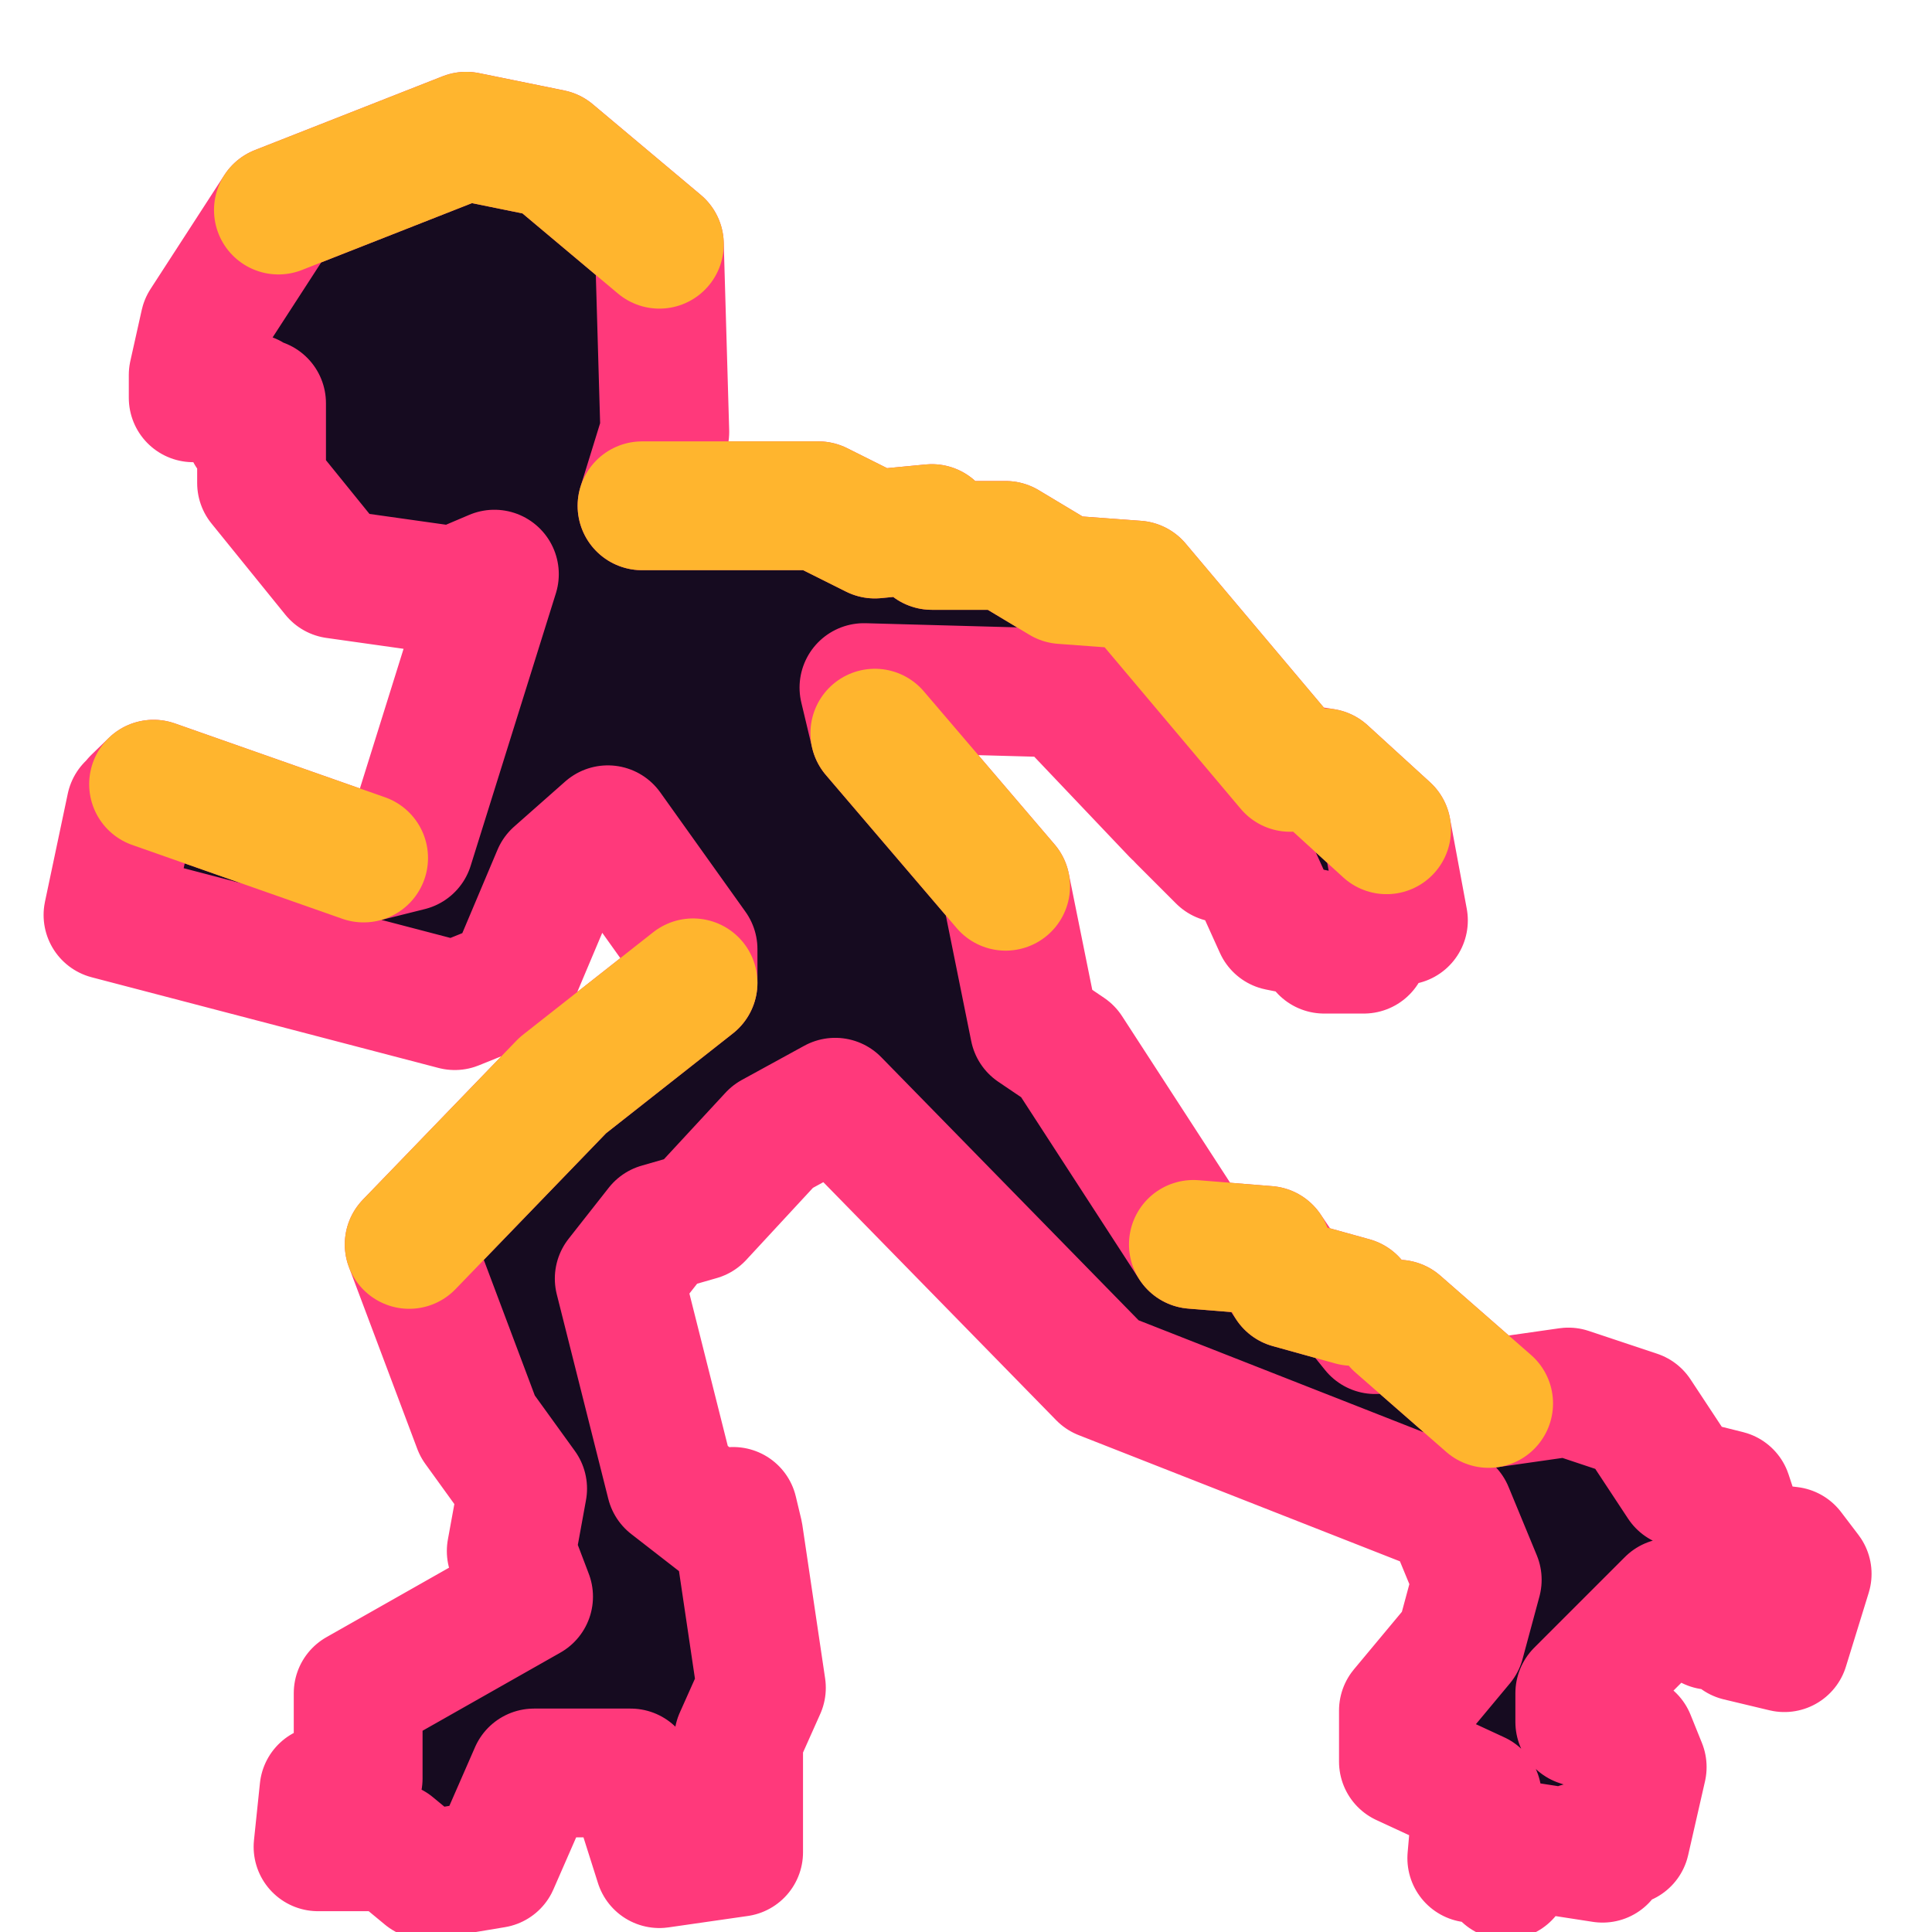
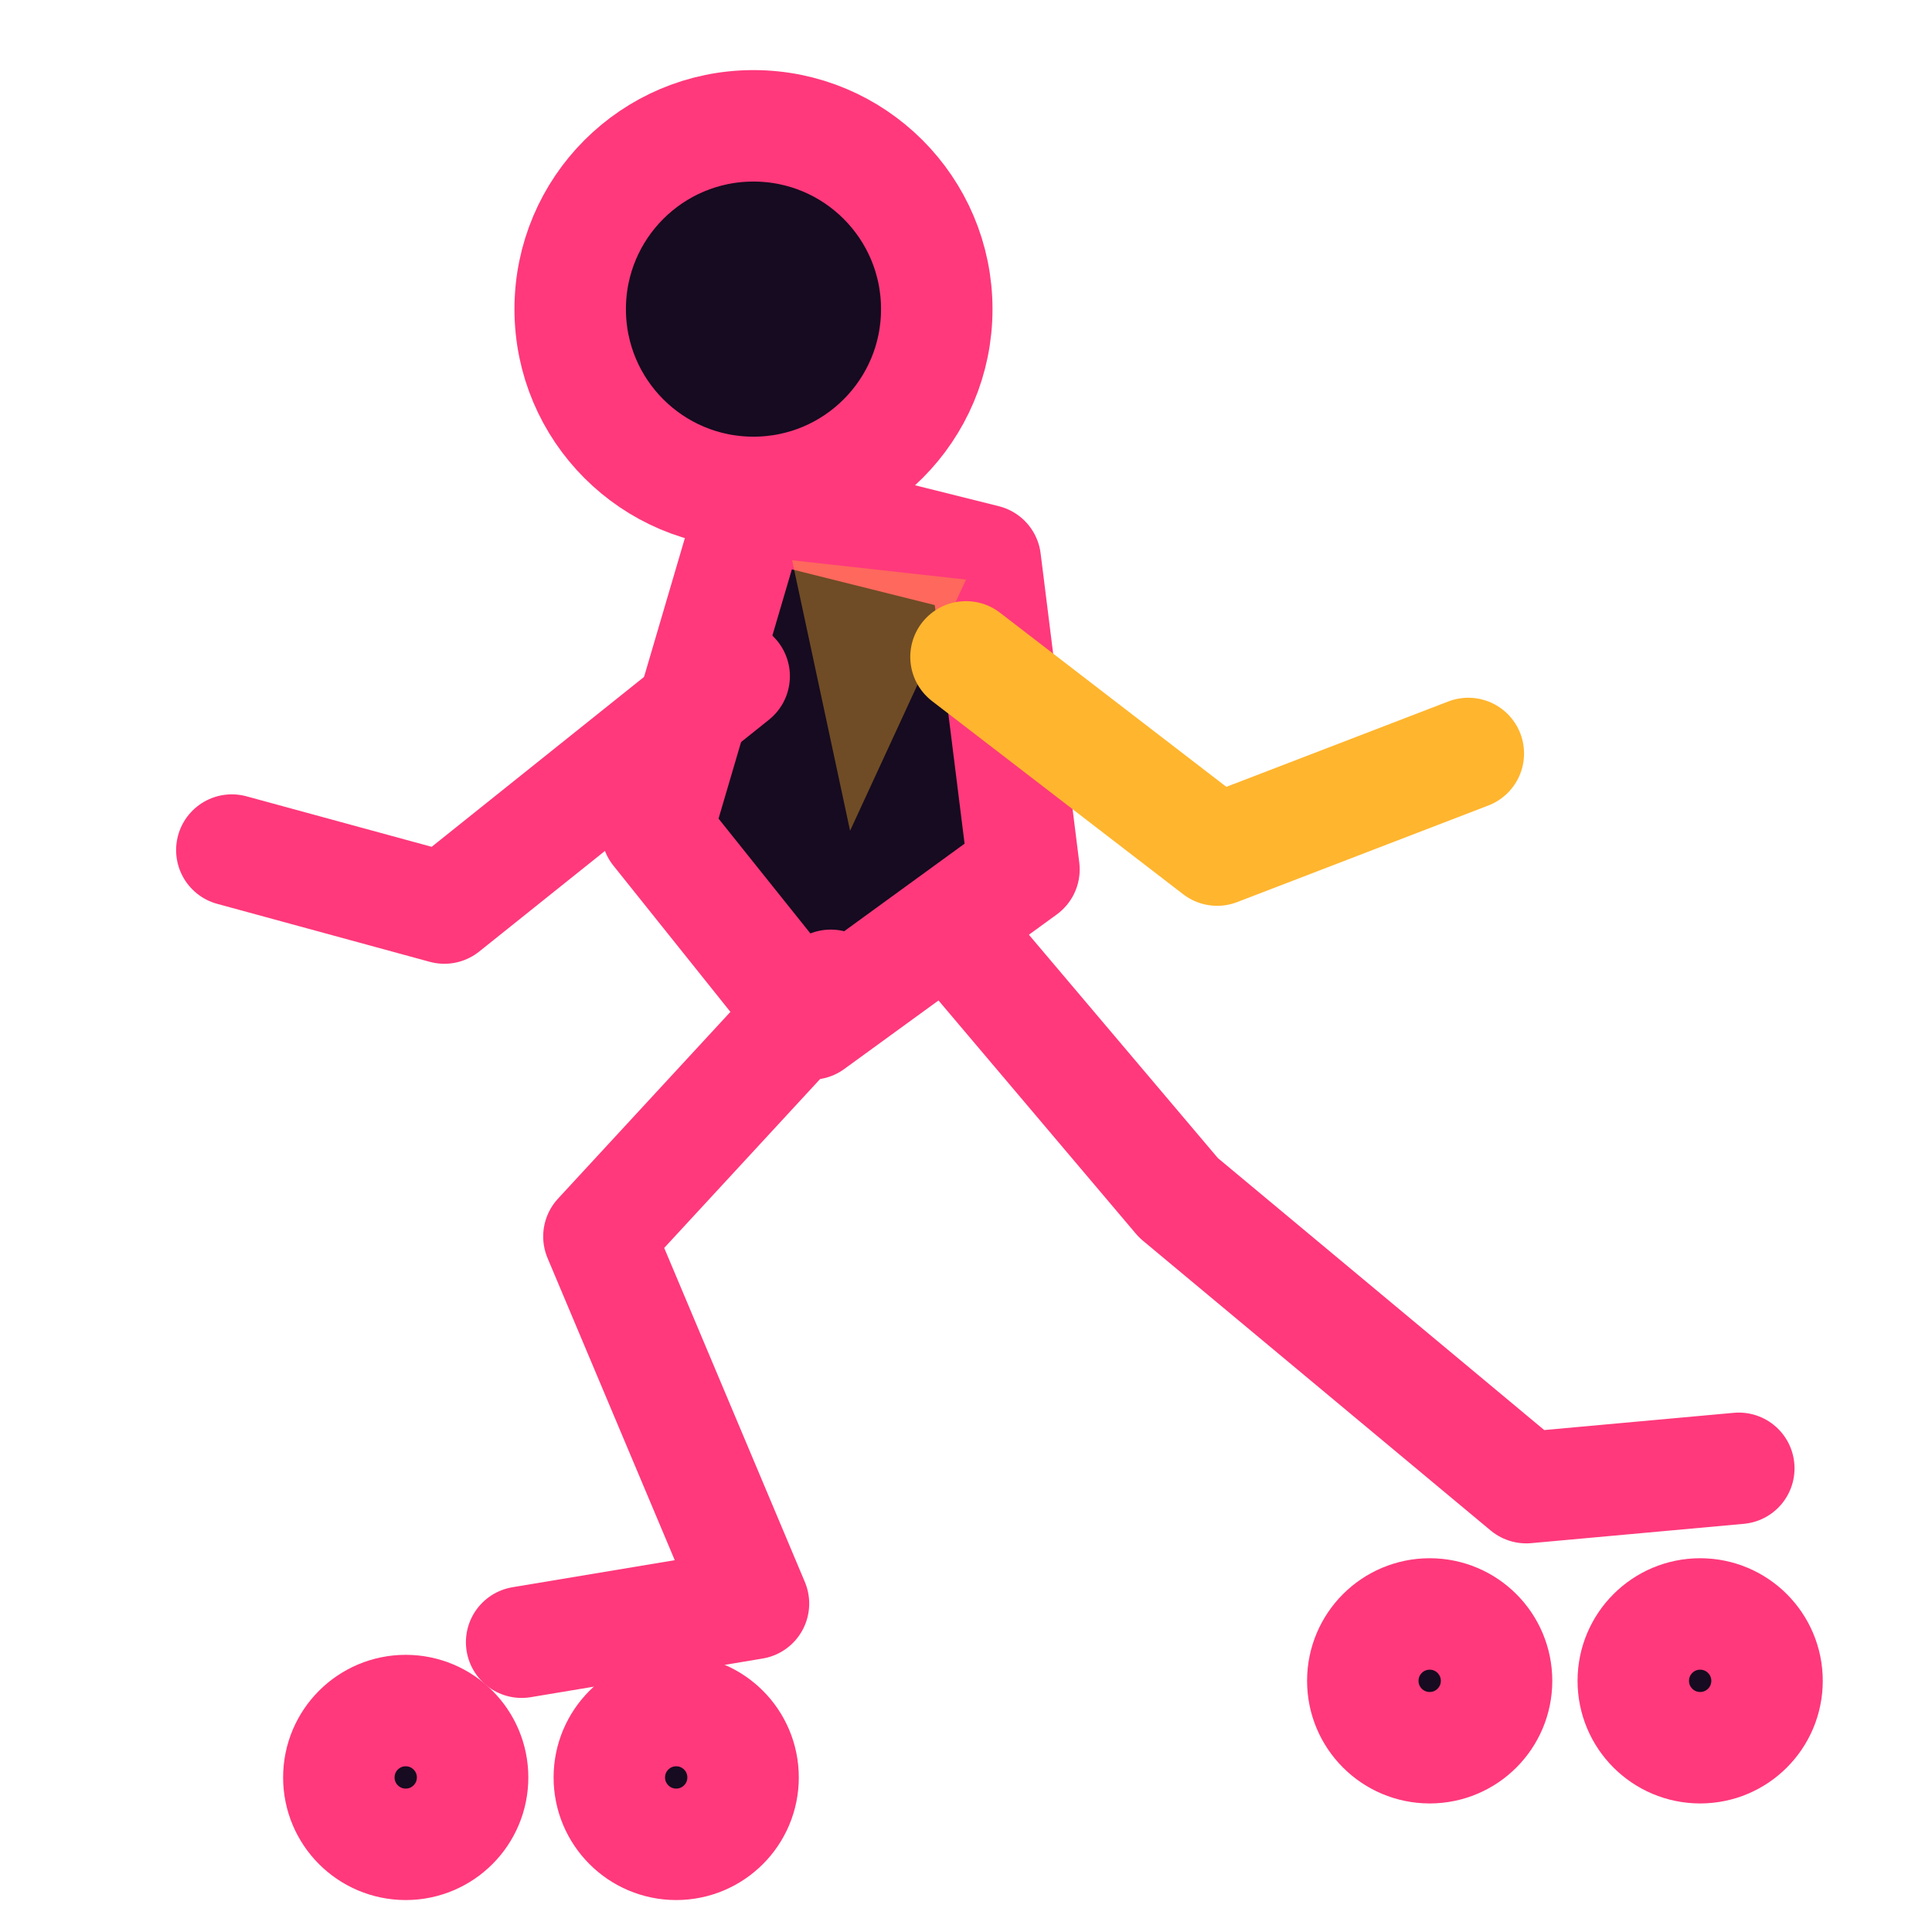
<svg xmlns="http://www.w3.org/2000/svg" width="39" height="39" viewBox="0 0 39 39">
-   <path fill="#160b20" fill-rule="evenodd" d="M9.41,2.75 11.13,3.1 13.31,4.93 13.42,8.72 12.96,10.21 16.52,10.21 17.66,10.78 18.81,10.67 18.81,11.01 20.3,11.01 21.45,11.7 22.94,11.81 26.04,15.49 26.73,15.6 27.99,16.75 28.33,18.58 27.87,18.58 27.53,19.16 26.73,19.16 26.96,18.93 25.81,18.7 25.24,17.44 24.66,17.32 23.86,16.52 23.97,16.17 23.74,16.4 21.45,13.99 17.44,13.88 17.66,14.8 20.3,17.89 20.88,20.76 21.56,21.22 24.09,25.12 25.58,25.24 26.04,25.92 27.3,26.27 27.76,26.84 28.22,26.73 30.05,28.33 31.66,28.1 33.04,28.56 33.95,29.94 34.87,30.17 35.21,31.2 36.13,31.31 36.48,31.77 36.02,33.26 35.1,33.04 35.56,32.81 34.99,32.81 34.99,32.23 34.41,32.46 34.53,32.81 34.41,32.35 33.72,32.35 31.89,34.18 31.89,34.76 32.92,35.1 33.15,35.67 32.81,37.16 31.89,37.28 32.35,37.51 30.86,37.28 30.4,37.85 30.74,37.39 29.71,37.51 29.82,36.25 28.33,35.56 28.33,34.53 29.48,33.15 29.82,31.89 29.25,30.51 22.25,27.76 16.86,22.25 15.6,22.94 14.11,24.55 13.31,24.78 12.5,25.81 13.54,29.94 14.57,30.74 14.8,30.51 14.91,30.97 15.37,34.07 14.91,35.1 14.91,37.39 13.31,37.62 12.73,35.79 10.78,35.79 9.98,37.62 8.6,37.85 7.91,37.28 6.42,37.28 6.54,36.13 6.77,36.36 7.23,35.9 7.23,34.18 10.67,32.23 10.32,31.31 10.55,30.05 9.64,28.79 8.26,25.12 11.36,21.91 13.99,19.84 13.99,19.16 12.27,16.75 11.24,17.66 10.32,19.84 9.18,20.3 2.18,18.47 2.64,16.29 3.33,16.06 2.75,16.17 3.1,15.83 7.34,17.32 8.26,17.09 9.98,11.59 9.18,11.93 6.77,11.59 5.28,9.75 5.28,8.14 5.05,8.72 5.05,8.03 3.9,8.03 3.9,7.57 4.13,6.54 5.62,4.24Z" />
-   <defs>
-     <clipPath id="body">
-       <path fill-rule="evenodd" d="M9.41,2.75 11.13,3.1 13.31,4.93 13.42,8.72 12.96,10.21 16.52,10.21 17.66,10.78 18.81,10.67 18.81,11.01 20.3,11.01 21.45,11.7 22.94,11.81 26.04,15.49 26.73,15.6 27.99,16.75 28.33,18.58 27.87,18.58 27.53,19.16 26.73,19.16 26.96,18.93 25.81,18.7 25.24,17.44 24.66,17.32 23.86,16.52 23.97,16.17 23.74,16.4 21.45,13.99 17.44,13.88 17.66,14.8 20.3,17.89 20.88,20.76 21.56,21.22 24.09,25.12 25.58,25.24 26.04,25.92 27.3,26.27 27.76,26.84 28.22,26.73 30.05,28.33 31.66,28.1 33.04,28.56 33.95,29.94 34.87,30.17 35.21,31.2 36.13,31.31 36.48,31.77 36.02,33.26 35.1,33.04 35.56,32.81 34.99,32.81 34.99,32.23 34.41,32.46 34.53,32.81 34.41,32.35 33.72,32.35 31.89,34.18 31.89,34.76 32.92,35.1 33.15,35.67 32.81,37.16 31.89,37.28 32.35,37.51 30.86,37.28 30.4,37.85 30.74,37.39 29.71,37.51 29.82,36.25 28.33,35.56 28.33,34.53 29.48,33.15 29.82,31.89 29.25,30.51 22.25,27.76 16.86,22.25 15.6,22.94 14.11,24.55 13.31,24.78 12.5,25.81 13.54,29.94 14.57,30.74 14.8,30.51 14.91,30.97 15.37,34.07 14.91,35.1 14.91,37.39 13.31,37.62 12.73,35.79 10.78,35.79 9.98,37.62 8.6,37.85 7.91,37.28 6.42,37.28 6.54,36.13 6.77,36.36 7.23,35.9 7.23,34.18 10.67,32.23 10.32,31.31 10.55,30.05 9.64,28.79 8.26,25.12 11.36,21.91 13.99,19.84 13.99,19.16 12.27,16.75 11.24,17.66 10.32,19.84 9.18,20.3 2.18,18.47 2.64,16.29 3.33,16.06 2.75,16.17 3.1,15.83 7.34,17.32 8.26,17.09 9.98,11.59 9.18,11.93 6.77,11.59 5.28,9.75 5.28,8.14 5.05,8.72 5.05,8.03 3.9,8.03 3.9,7.57 4.13,6.54 5.62,4.24Z" />
-     </clipPath>
-   </defs>
-   <path fill="#ffb52e" fill-opacity="0.22" clip-path="url(#body)" d="M9.41,2.75 11.13,3.1 10.27,3.38ZM11.13,3.1 13.31,4.93 12.22,4.47ZM12.96,10.21 16.52,10.21 14.74,10.85ZM16.52,10.21 17.66,10.78 17.09,10.95ZM17.66,10.78 18.81,10.67 18.24,11.18ZM18.81,11.01 20.3,11.01 19.56,11.47ZM20.3,11.01 21.45,11.7 20.88,11.81ZM21.45,11.7 22.94,11.81 22.2,12.22ZM22.94,11.81 26.04,15.49 24.49,14.21ZM26.73,15.6 27.99,16.75 27.36,16.63ZM17.66,14.8 20.3,17.89 18.98,16.82ZM24.09,25.12 25.58,25.24 24.83,25.64ZM26.04,25.92 27.3,26.27 26.67,26.55ZM28.22,26.73 30.05,28.33 29.14,27.99ZM8.26,25.12 11.36,21.91 9.81,24.07ZM11.36,21.91 13.99,19.84 12.68,21.35ZM3.1,15.83 7.34,17.32 5.22,17.34ZM5.62,4.24 9.41,2.75 7.51,4.18Z" />
-   <g fill="none" stroke="#ff397b" stroke-width="2.6" stroke-linecap="round" stroke-linejoin="round">
-     <path d="M9.41,2.75 11.13,3.1 13.31,4.93 13.42,8.72 12.96,10.21 16.52,10.21 17.66,10.78 18.81,10.67 18.81,11.01 20.3,11.01 21.45,11.7 22.94,11.81 26.04,15.49 26.73,15.6 27.99,16.75 28.33,18.58 27.87,18.58 27.53,19.16 26.73,19.16 26.96,18.93 25.81,18.7 25.24,17.44 24.66,17.32 23.86,16.52 23.97,16.17 23.74,16.4 21.45,13.99 17.44,13.88 17.66,14.8 20.3,17.89 20.88,20.76 21.56,21.22 24.09,25.12 25.58,25.24 26.04,25.92 27.3,26.27 27.76,26.84 28.22,26.73 30.05,28.33 31.66,28.1 33.04,28.56 33.95,29.94 34.87,30.17 35.21,31.2 36.13,31.31 36.48,31.77 36.02,33.26 35.1,33.04 35.56,32.81 34.99,32.81 34.99,32.23 34.41,32.46 34.53,32.81 34.41,32.35 33.72,32.35 31.89,34.18 31.89,34.76 32.92,35.1 33.15,35.67 32.81,37.16 31.89,37.28 32.35,37.51 30.86,37.28 30.4,37.85 30.74,37.39 29.71,37.51 29.82,36.25 28.33,35.56 28.33,34.53 29.48,33.15 29.82,31.89 29.25,30.51 22.25,27.76 16.86,22.25 15.6,22.94 14.11,24.55 13.31,24.78 12.5,25.81 13.54,29.94 14.57,30.74 14.8,30.51 14.91,30.97 15.37,34.07 14.91,35.1 14.91,37.39 13.31,37.62 12.73,35.79 10.78,35.79 9.98,37.62 8.6,37.85 7.91,37.28 6.42,37.28 6.54,36.13 6.77,36.36 7.23,35.9 7.23,34.18 10.67,32.23 10.32,31.31 10.55,30.05 9.64,28.79 8.26,25.12 11.36,21.91 13.99,19.84 13.99,19.16 12.27,16.75 11.24,17.66 10.32,19.84 9.18,20.3 2.18,18.47 2.64,16.29 3.33,16.06 2.75,16.17 3.1,15.83 7.34,17.32 8.26,17.09 9.98,11.59 9.18,11.93 6.77,11.59 5.28,9.75 5.28,8.14 5.05,8.72 5.05,8.03 3.9,8.03 3.9,7.57 4.13,6.54 5.62,4.24Z" />
-   </g>
-   <path fill="none" stroke="#ffb52e" stroke-width="2.6" stroke-linecap="round" d="M9.41,2.75 11.13,3.1M11.13,3.1 13.31,4.93M12.96,10.21 16.52,10.21M16.52,10.21 17.66,10.78M17.66,10.78 18.81,10.67M18.81,11.01 20.3,11.01M20.3,11.01 21.45,11.7M21.45,11.7 22.94,11.81M22.94,11.81 26.04,15.49M26.73,15.6 27.99,16.75M17.66,14.8 20.3,17.89M24.09,25.12 25.58,25.24M26.04,25.92 27.3,26.27M28.22,26.73 30.05,28.33M8.26,25.12 11.36,21.91M11.36,21.91 13.99,19.84M3.1,15.83 7.34,17.32M5.62,4.24 9.41,2.75" />
+   <circle cx="15.21" cy="6.24" r="3.70" fill="#160b20" stroke="#ff397b" stroke-width="2.25" />
+   <path fill="#160b20" stroke="#ff397b" stroke-width="2.25" stroke-linejoin="round" stroke-linecap="round" d="M19.89,11.31 15.21,10.14 13.26,16.77 16.38,20.67 20.67,17.55Z" />
+   <path fill="#ffb52e" fill-opacity="0.38" d="M19.50,11.70 15.99,11.31 17.16,16.77Z" />
+   <path fill="none" stroke="#ff397b" stroke-width="2.25" stroke-linejoin="round" stroke-linecap="round" d="M14.82,13.65 8.97,18.33 4.68,17.16" />
+   <path fill="none" stroke="#ffb52e" stroke-width="2.25" stroke-linejoin="round" stroke-linecap="round" d="M19.50,13.26 24.57,17.16 29.64,15.21" />
+   <path fill="none" stroke="#ff397b" stroke-width="2.25" stroke-linejoin="round" stroke-linecap="round" d="M16.77,19.89 12.09,24.96 15.21,32.37 10.53,33.15" />
+   <path fill="none" stroke="#ff397b" stroke-width="2.25" stroke-linejoin="round" stroke-linecap="round" d="M19.50,19.11 23.79,24.18 30.81,30.03 35.10,29.64" />
+   <circle cx="34.32" cy="33.93" r="1.35" fill="#160b20" stroke="#ff397b" stroke-width="2.25" />
+   <circle cx="28.86" cy="33.93" r="1.35" fill="#160b20" stroke="#ff397b" stroke-width="2.25" />
+   <circle cx="13.65" cy="35.88" r="1.35" fill="#160b20" stroke="#ff397b" stroke-width="2.25" />
+   <circle cx="8.19" cy="35.88" r="1.35" fill="#160b20" stroke="#ff397b" stroke-width="2.25" />
</svg>
